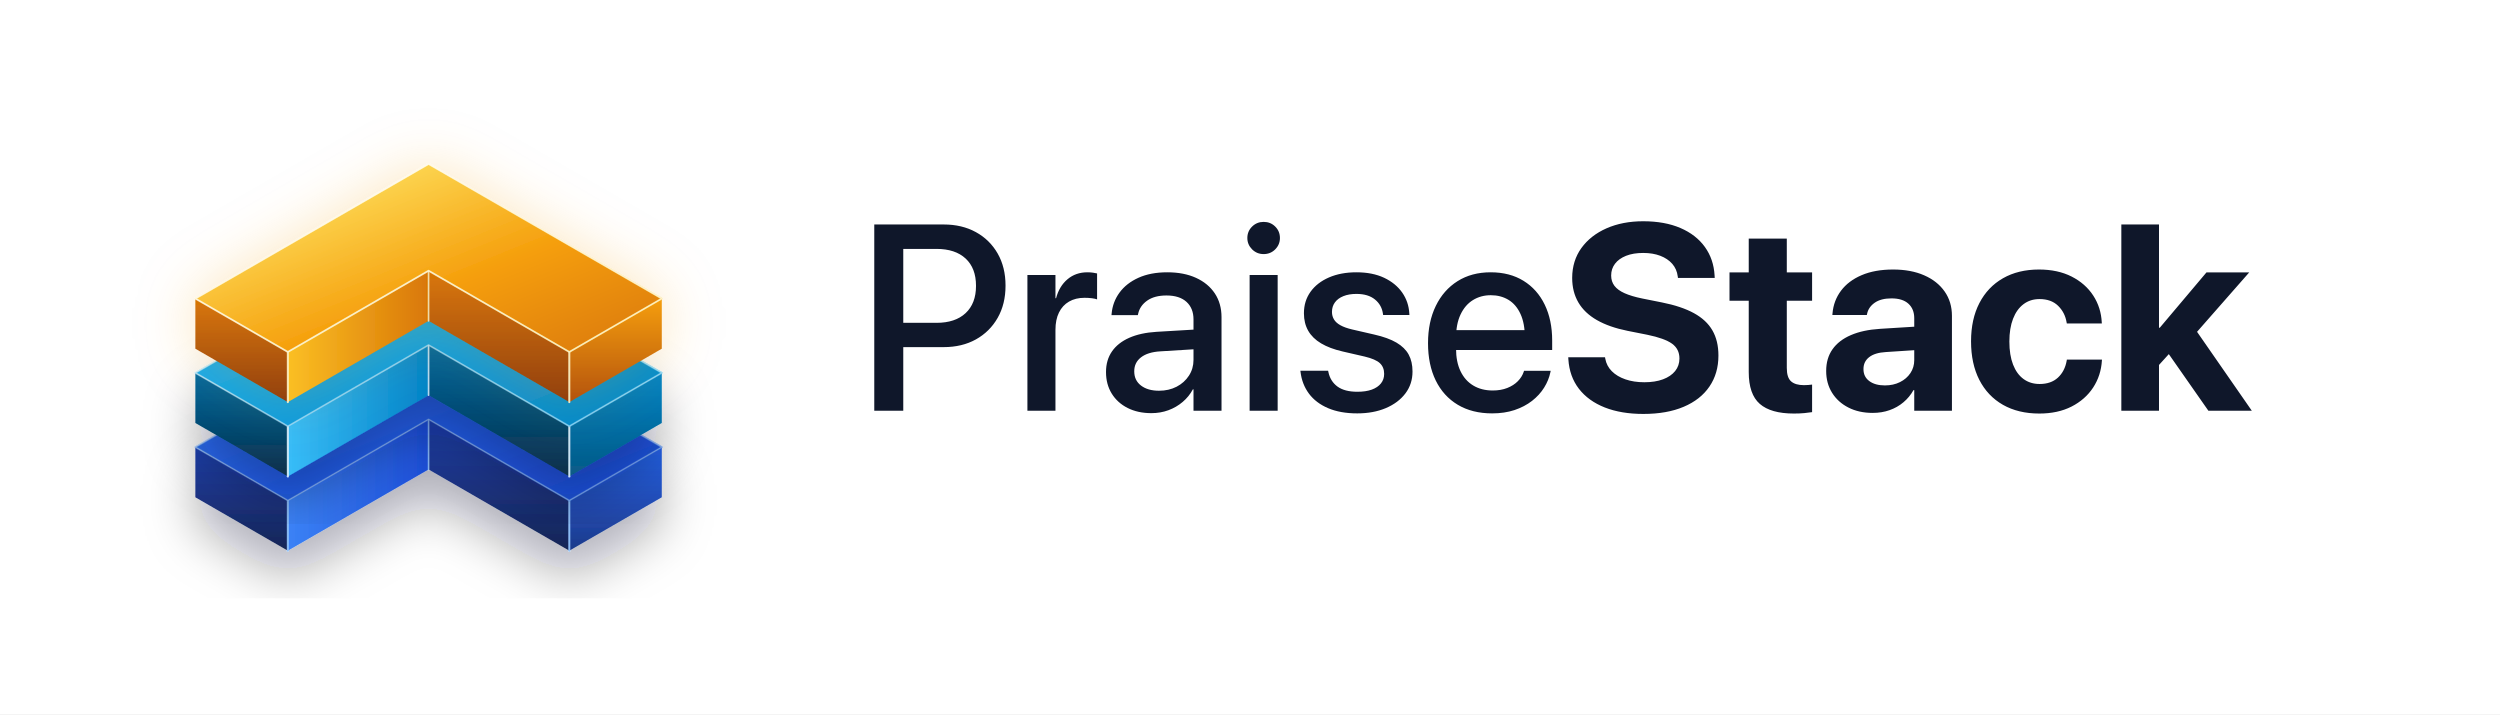
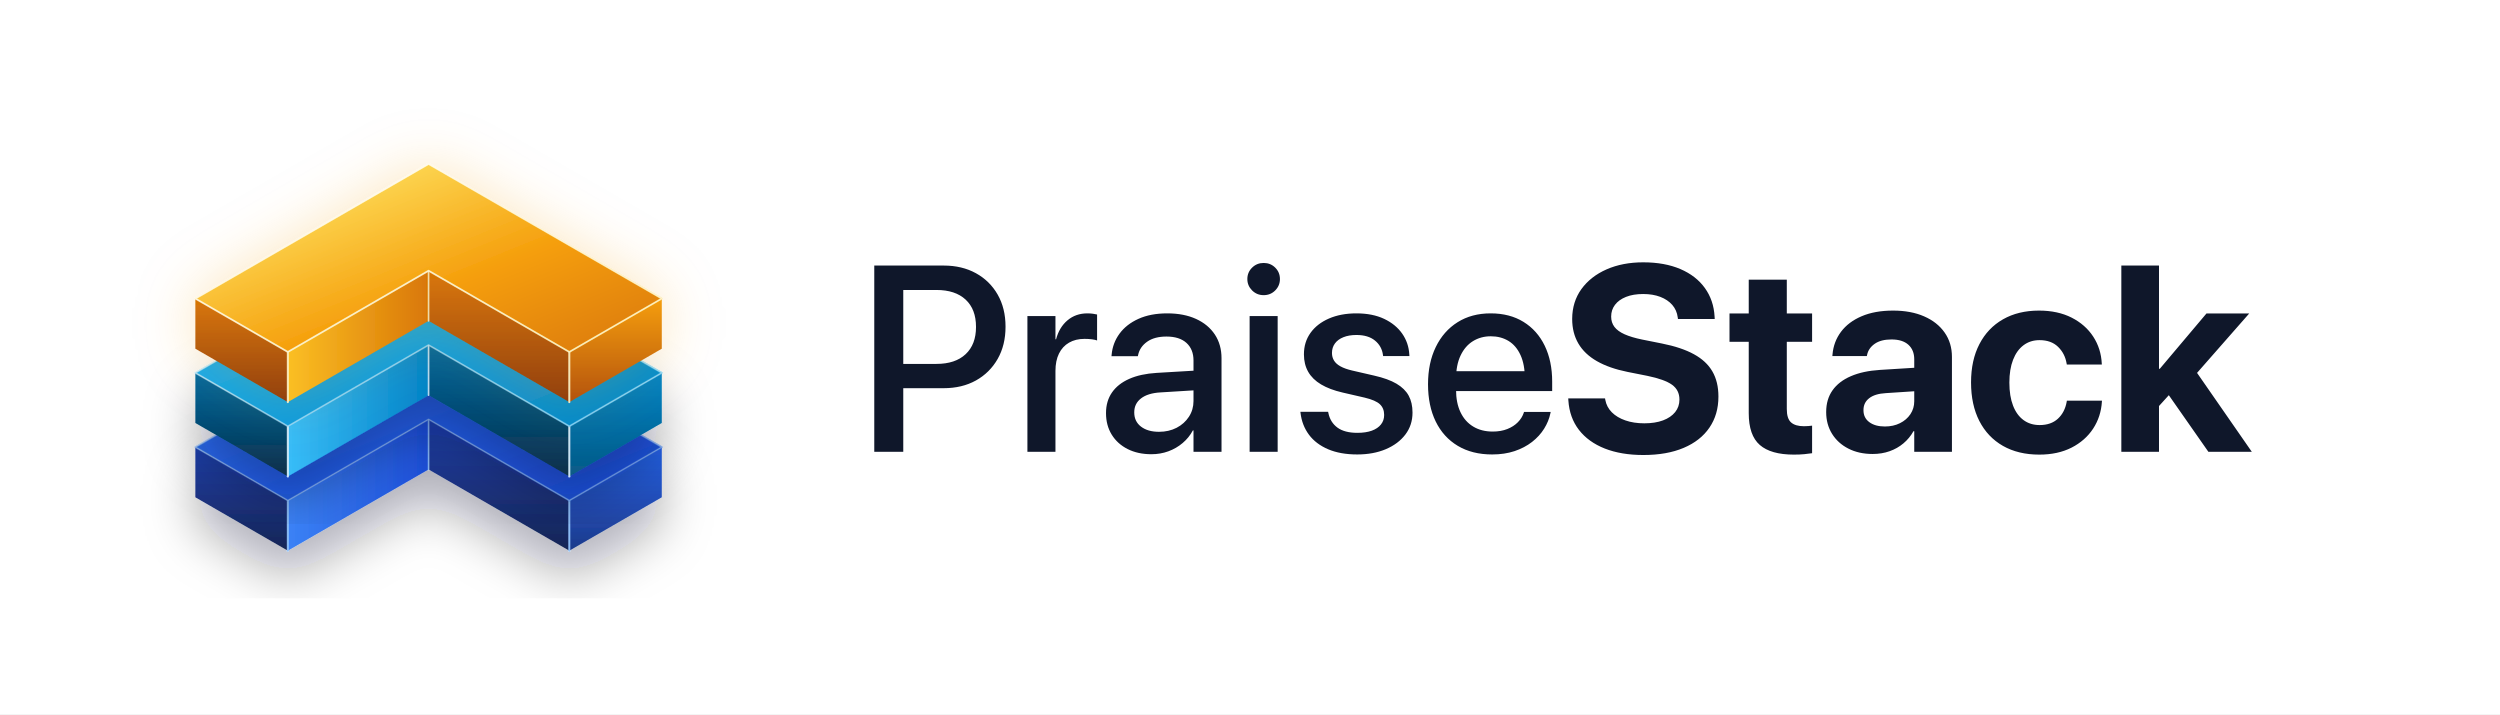
<svg xmlns="http://www.w3.org/2000/svg" viewBox="0 0 1400 400" width="1400" height="400">
  <defs>
    <filter id="softShadow" x="-20%" y="-20%" width="140%" height="140%">
      <feDropShadow dx="0" dy="16" stdDeviation="14" flood-color="#020617" flood-opacity="0.30" />
    </filter>
    <filter id="amberAura" x="-30%" y="-30%" width="160%" height="160%">
      <feDropShadow dx="0" dy="0" stdDeviation="16" flood-color="#F59E0B" flood-opacity="0.25" />
    </filter>
    <linearGradient id="blueTop" x1="0%" y1="0%" x2="100%" y2="100%">
      <stop offset="0%" stop-color="#3B82F6" />
      <stop offset="50%" stop-color="#2563EB" />
      <stop offset="100%" stop-color="#1D4ED8" />
    </linearGradient>
    <linearGradient id="blueLeft" x1="0%" y1="0%" x2="0%" y2="100%">
      <stop offset="0%" stop-color="#1E40AF" />
      <stop offset="100%" stop-color="#172554" />
    </linearGradient>
    <linearGradient id="blueRight" x1="0%" y1="0%" x2="0%" y2="100%">
      <stop offset="0%" stop-color="#2563EB" />
      <stop offset="100%" stop-color="#1E3A8A" />
    </linearGradient>
    <linearGradient id="blueInner" x1="0%" y1="0%" x2="100%" y2="0%">
      <stop offset="0%" stop-color="#3B82F6" />
      <stop offset="100%" stop-color="#1D4ED8" />
    </linearGradient>
    <linearGradient id="blueRim" x1="0%" y1="0%" x2="100%" y2="100%">
      <stop offset="0%" stop-color="#93C5FD" stop-opacity="0.85" />
      <stop offset="50%" stop-color="#60A5FA" stop-opacity="0.45" />
      <stop offset="100%" stop-color="#3B82F6" stop-opacity="0.75" />
    </linearGradient>
    <linearGradient id="cyanTop" x1="0%" y1="0%" x2="100%" y2="100%">
      <stop offset="0%" stop-color="#38BDF8" />
      <stop offset="45%" stop-color="#0EA5E9" />
      <stop offset="100%" stop-color="#0284C7" />
    </linearGradient>
    <linearGradient id="cyanLeft" x1="0%" y1="0%" x2="0%" y2="100%">
      <stop offset="0%" stop-color="#0369A1" />
      <stop offset="100%" stop-color="#082F49" />
    </linearGradient>
    <linearGradient id="cyanRight" x1="0%" y1="0%" x2="0%" y2="100%">
      <stop offset="0%" stop-color="#0284C7" />
      <stop offset="100%" stop-color="#075985" />
    </linearGradient>
    <linearGradient id="cyanInner" x1="0%" y1="0%" x2="100%" y2="0%">
      <stop offset="0%" stop-color="#38BDF8" />
      <stop offset="100%" stop-color="#0284C7" />
    </linearGradient>
    <linearGradient id="cyanRim" x1="0%" y1="0%" x2="100%" y2="100%">
      <stop offset="0%" stop-color="#E0F2FE" stop-opacity="0.9" />
      <stop offset="50%" stop-color="#7DD3FC" stop-opacity="0.55" />
      <stop offset="100%" stop-color="#38BDF8" stop-opacity="0.8" />
    </linearGradient>
    <linearGradient id="amberTop" x1="0%" y1="0%" x2="100%" y2="100%">
      <stop offset="0%" stop-color="#FEF3C7" />
      <stop offset="25%" stop-color="#FCD34D" />
      <stop offset="60%" stop-color="#F59E0B" />
      <stop offset="100%" stop-color="#D97706" />
    </linearGradient>
    <linearGradient id="amberLeft" x1="0%" y1="0%" x2="0%" y2="100%">
      <stop offset="0%" stop-color="#D97706" />
      <stop offset="100%" stop-color="#92400E" />
    </linearGradient>
    <linearGradient id="amberRight" x1="0%" y1="0%" x2="0%" y2="100%">
      <stop offset="0%" stop-color="#F59E0B" />
      <stop offset="100%" stop-color="#B45309" />
    </linearGradient>
    <linearGradient id="amberInner" x1="0%" y1="0%" x2="100%" y2="0%">
      <stop offset="0%" stop-color="#FBBF24" />
      <stop offset="100%" stop-color="#D97706" />
    </linearGradient>
    <linearGradient id="amberRim" x1="0%" y1="0%" x2="100%" y2="100%">
      <stop offset="0%" stop-color="#FFFFFF" stop-opacity="0.95" />
      <stop offset="40%" stop-color="#FEF3C7" stop-opacity="0.8" />
      <stop offset="100%" stop-color="#FDE68A" stop-opacity="0.85" />
    </linearGradient>
  </defs>
  <rect width="1400" height="400" fill="#FFFFFF" />
  <g filter="url(#softShadow)" stroke-linejoin="round">
    <path d="M 318.81 280.3 L 240.0 234.8 L 240.0 262.88 L 318.81 308.38 Z" fill="url(#blueLeft)" />
    <path d="M 240.0 234.8 L 161.19 280.3 L 161.19 308.38 L 240.0 262.88 Z" fill="url(#blueInner)" />
    <path d="M 109.4 250.4 L 161.19 280.3 L 161.19 308.38 L 109.4 278.48 Z" fill="url(#blueLeft)" />
    <path d="M 370.6 250.4 L 318.81 280.3 L 318.81 308.38 L 370.6 278.48 Z" fill="url(#blueRight)" />
    <line x1="161.19" y1="280.3" x2="161.19" y2="308.38" stroke="#93C5FD" stroke-width="1.144" stroke-linecap="round" opacity="0.90" />
    <line x1="318.81" y1="280.3" x2="318.81" y2="308.38" stroke="#93C5FD" stroke-width="1.144" stroke-linecap="round" opacity="0.90" />
    <line x1="240.0" y1="234.8" x2="240.0" y2="262.88" stroke="#93C5FD" stroke-width="0.936" stroke-linecap="round" opacity="0.80" />
    <path d="M 240.0 175.0 L 370.6 250.4 L 318.81 280.3 L 240.0 234.8 L 161.19 280.3 L 109.4 250.4 Z" fill="url(#blueTop)" stroke="url(#blueRim)" stroke-width="1.04" />
    <path d="M 240.0 175.0 L 370.6 250.4 L 318.81 280.3 L 240.0 234.8 L 161.19 280.3 L 109.4 250.4 Z" fill="none" stroke="#FFFFFF" stroke-width="0.624" opacity="0.3" />
  </g>
  <g filter="url(#softShadow)" stroke-linejoin="round">
    <path d="M 318.81 238.7 L 240.0 193.2 L 240.0 221.28 L 318.81 266.78 Z" fill="url(#cyanLeft)" />
    <path d="M 240.0 193.2 L 161.19 238.7 L 161.19 266.78 L 240.0 221.28 Z" fill="url(#cyanInner)" />
    <path d="M 109.4 208.8 L 161.19 238.7 L 161.19 266.78 L 109.4 236.88 Z" fill="url(#cyanLeft)" />
    <path d="M 370.6 208.8 L 318.81 238.7 L 318.81 266.78 L 370.6 236.88 Z" fill="url(#cyanRight)" />
    <line x1="161.19" y1="238.7" x2="161.19" y2="266.78" stroke="#E0F2FE" stroke-width="1.144" stroke-linecap="round" opacity="0.90" />
    <line x1="318.81" y1="238.7" x2="318.81" y2="266.78" stroke="#E0F2FE" stroke-width="1.144" stroke-linecap="round" opacity="0.90" />
    <line x1="240.0" y1="193.2" x2="240.0" y2="221.28" stroke="#E0F2FE" stroke-width="0.936" stroke-linecap="round" opacity="0.80" />
    <path d="M 240.0 133.4 L 370.6 208.8 L 318.81 238.7 L 240.0 193.2 L 161.19 238.7 L 109.4 208.8 Z" fill="url(#cyanTop)" stroke="url(#cyanRim)" stroke-width="1.04" />
    <path d="M 240.0 133.4 L 370.6 208.8 L 318.81 238.7 L 240.0 193.2 L 161.19 238.7 L 109.4 208.8 Z" fill="none" stroke="#FFFFFF" stroke-width="0.624" opacity="0.38" />
  </g>
  <g filter="url(#amberAura)" stroke-linejoin="round">
    <path d="M 318.81 197.1 L 240.0 151.6 L 240.0 179.68 L 318.81 225.18 Z" fill="url(#amberLeft)" />
    <path d="M 240.0 151.6 L 161.19 197.1 L 161.19 225.18 L 240.0 179.68 Z" fill="url(#amberInner)" />
    <path d="M 109.4 167.2 L 161.19 197.1 L 161.19 225.18 L 109.4 195.28 Z" fill="url(#amberLeft)" />
    <path d="M 370.6 167.2 L 318.81 197.1 L 318.81 225.18 L 370.6 195.28 Z" fill="url(#amberRight)" />
    <line x1="161.19" y1="197.1" x2="161.19" y2="225.18" stroke="#FEF3C7" stroke-width="1.144" stroke-linecap="round" opacity="0.90" />
    <line x1="318.81" y1="197.1" x2="318.81" y2="225.18" stroke="#FEF3C7" stroke-width="1.144" stroke-linecap="round" opacity="0.90" />
    <line x1="240.0" y1="151.6" x2="240.0" y2="179.68" stroke="#FEF3C7" stroke-width="0.936" stroke-linecap="round" opacity="0.80" />
    <path d="M 240.0 91.8 L 370.6 167.2 L 318.81 197.1 L 240.0 151.6 L 161.19 197.1 L 109.4 167.2 Z" fill="url(#amberTop)" stroke="url(#amberRim)" stroke-width="1.04" />
    <path d="M 240.0 91.8 L 370.6 167.2 L 318.81 197.1 L 240.0 151.6 L 161.19 197.1 L 109.4 167.2 Z" fill="none" stroke="#FFFFFF" stroke-width="0.624" opacity="0.5" />
  </g>
-   <g transform="translate(480.0, 230.0) scale(1.480132)" fill="#0F172A">
+   <g transform="translate(480.0, 253.0) scale(1.480132)" fill="#0F172A">
    <path d="M 11.97 -24.06 L 11.97 -33.25 L 30.01 -33.25 Q 37.13 -33.25 41.05 -36.93 Q 44.97 -40.61 44.97 -47.19 L 44.97 -47.29 Q 44.97 -53.92 41.05 -57.57 Q 37.13 -61.22 30.01 -61.22 L 11.97 -61.22 L 11.97 -70.46 L 32.75 -70.46 Q 39.68 -70.46 44.94 -67.56 Q 50.19 -64.67 53.17 -59.47 Q 56.14 -54.26 56.14 -47.37 L 56.14 -47.27 Q 56.14 -40.37 53.17 -35.14 Q 50.19 -29.91 44.94 -26.98 Q 39.68 -24.06 32.75 -24.06 Z M 6.48 0.0 L 6.48 -70.46 L 17.45 -70.46 L 17.45 0.0 Z M 64.42 0.0 L 64.42 -51.35 L 75.03 -51.35 L 75.03 -42.56 L 75.26 -42.56 Q 76.48 -47.12 79.59 -49.74 Q 82.71 -52.37 87.1 -52.37 Q 88.25 -52.37 89.21 -52.23 Q 90.17 -52.1 90.78 -51.94 L 90.78 -42.12 Q 90.15 -42.37 88.86 -42.55 Q 87.57 -42.72 86.01 -42.72 Q 82.64 -42.72 80.17 -41.29 Q 77.69 -39.86 76.36 -37.15 Q 75.03 -34.44 75.03 -30.6 L 75.03 0.0 Z M 111.32 0.92 Q 106.22 0.92 102.35 -1.03 Q 98.48 -2.98 96.32 -6.48 Q 94.16 -9.99 94.16 -14.59 L 94.16 -14.68 Q 94.16 -19.18 96.42 -22.44 Q 98.67 -25.69 102.95 -27.59 Q 107.23 -29.48 113.3 -29.85 L 132.68 -31.0 L 132.68 -23.57 L 114.7 -22.46 Q 109.97 -22.18 107.41 -20.2 Q 104.84 -18.22 104.84 -14.95 L 104.84 -14.86 Q 104.84 -11.48 107.4 -9.52 Q 109.96 -7.56 114.21 -7.56 Q 117.92 -7.56 120.87 -9.08 Q 123.81 -10.61 125.53 -13.26 Q 127.26 -15.91 127.26 -19.22 L 127.26 -34.54 Q 127.26 -38.76 124.61 -41.18 Q 121.95 -43.6 117.04 -43.6 Q 112.49 -43.6 109.73 -41.65 Q 106.96 -39.7 106.3 -36.61 L 106.2 -36.16 L 96.23 -36.16 L 96.28 -36.71 Q 96.68 -41.16 99.27 -44.69 Q 101.86 -48.23 106.44 -50.3 Q 111.02 -52.37 117.33 -52.37 Q 123.61 -52.37 128.21 -50.27 Q 132.81 -48.17 135.34 -44.36 Q 137.86 -40.54 137.86 -35.39 L 137.86 0.0 L 127.26 0.0 L 127.26 -8.08 L 127.02 -8.08 Q 125.55 -5.34 123.16 -3.32 Q 120.77 -1.29 117.75 -0.18 Q 114.74 0.92 111.32 0.92 Z M 148.49 0.0 L 148.49 -51.35 L 159.1 -51.35 L 159.1 0.0 Z M 153.8 -59.26 Q 151.23 -59.26 149.43 -61.05 Q 147.63 -62.85 147.63 -65.35 Q 147.63 -67.9 149.43 -69.67 Q 151.23 -71.44 153.8 -71.44 Q 156.4 -71.44 158.18 -69.67 Q 159.96 -67.9 159.96 -65.35 Q 159.96 -62.85 158.18 -61.05 Q 156.4 -59.26 153.8 -59.26 Z M 189.23 1.01 Q 182.81 1.01 178.19 -0.96 Q 173.58 -2.93 170.94 -6.46 Q 168.31 -10.0 167.75 -14.69 L 167.7 -15.13 L 178.19 -15.13 L 178.29 -14.66 Q 179.03 -11.12 181.73 -9.14 Q 184.43 -7.17 189.27 -7.17 Q 192.46 -7.17 194.71 -7.98 Q 196.96 -8.8 198.17 -10.32 Q 199.39 -11.83 199.39 -13.91 L 199.39 -13.95 Q 199.39 -16.46 197.78 -17.98 Q 196.17 -19.5 192.02 -20.49 L 183.65 -22.42 Q 178.76 -23.55 175.52 -25.49 Q 172.28 -27.42 170.66 -30.25 Q 169.04 -33.09 169.04 -36.84 L 169.04 -36.89 Q 169.04 -41.51 171.53 -44.99 Q 174.02 -48.47 178.51 -50.42 Q 183.0 -52.37 188.9 -52.37 Q 194.97 -52.37 199.37 -50.3 Q 203.76 -48.22 206.22 -44.7 Q 208.67 -41.18 208.91 -36.8 L 208.95 -36.22 L 199.0 -36.22 L 198.95 -36.58 Q 198.51 -39.96 195.93 -42.07 Q 193.35 -44.19 188.9 -44.19 Q 186.05 -44.19 183.97 -43.35 Q 181.88 -42.51 180.77 -40.99 Q 179.65 -39.46 179.65 -37.41 L 179.65 -37.36 Q 179.65 -35.8 180.41 -34.53 Q 181.16 -33.27 182.85 -32.33 Q 184.54 -31.39 187.26 -30.75 L 195.63 -28.82 Q 200.88 -27.63 204.06 -25.76 Q 207.23 -23.89 208.68 -21.22 Q 210.12 -18.56 210.12 -14.85 L 210.12 -14.8 Q 210.12 -10.11 207.43 -6.54 Q 204.73 -2.98 200.01 -0.98 Q 195.29 1.01 189.23 1.01 Z M 240.25 1.01 Q 232.7 1.01 227.26 -2.24 Q 221.82 -5.49 218.9 -11.45 Q 215.99 -17.42 215.99 -25.52 L 215.99 -25.57 Q 215.99 -33.6 218.92 -39.63 Q 221.85 -45.67 227.17 -49.02 Q 232.49 -52.37 239.69 -52.37 Q 246.89 -52.37 252.11 -49.15 Q 257.33 -45.93 260.15 -40.11 Q 262.96 -34.29 262.96 -26.57 L 262.96 -22.98 L 221.25 -22.98 L 221.25 -30.48 L 257.83 -30.48 L 252.63 -23.5 L 252.63 -27.59 Q 252.63 -33.01 250.98 -36.59 Q 249.34 -40.17 246.44 -41.94 Q 243.53 -43.7 239.75 -43.7 Q 235.97 -43.7 232.99 -41.86 Q 230.0 -40.01 228.3 -36.41 Q 226.59 -32.81 226.59 -27.59 L 226.59 -23.49 Q 226.59 -18.5 228.28 -14.96 Q 229.97 -11.42 233.09 -9.54 Q 236.21 -7.65 240.48 -7.65 Q 243.59 -7.65 245.99 -8.61 Q 248.38 -9.56 249.96 -11.16 Q 251.54 -12.76 252.19 -14.7 L 252.31 -15.09 L 262.4 -15.09 L 262.29 -14.57 Q 261.67 -11.54 259.92 -8.74 Q 258.17 -5.93 255.34 -3.72 Q 252.51 -1.52 248.72 -0.25 Q 244.93 1.01 240.25 1.01 Z" />
    <path transform="translate(265.87, 0)" d="M 31.59 1.22 Q 23.22 1.22 16.99 -1.23 Q 10.77 -3.69 7.2 -8.31 Q 3.64 -12.94 3.22 -19.41 L 3.17 -20.21 L 17.09 -20.21 L 17.19 -19.65 Q 17.68 -16.94 19.65 -14.95 Q 21.63 -12.96 24.79 -11.87 Q 27.95 -10.77 31.96 -10.77 Q 36.06 -10.77 39.03 -11.88 Q 41.99 -12.99 43.62 -15.01 Q 45.24 -17.04 45.24 -19.73 L 45.24 -19.78 Q 45.24 -23.34 42.43 -25.37 Q 39.62 -27.39 33.06 -28.74 L 25.61 -30.22 Q 18.68 -31.62 14.01 -34.29 Q 9.35 -36.96 7.01 -40.95 Q 4.66 -44.95 4.66 -50.24 L 4.66 -50.29 Q 4.69 -56.74 8.14 -61.54 Q 11.6 -66.33 17.66 -69.01 Q 23.73 -71.68 31.52 -71.68 Q 39.67 -71.68 45.61 -69.13 Q 51.54 -66.58 54.87 -61.95 Q 58.2 -57.32 58.54 -51.15 L 58.59 -50.24 L 44.68 -50.24 L 44.6 -50.83 Q 44.24 -53.61 42.52 -55.58 Q 40.8 -57.54 37.99 -58.62 Q 35.18 -59.69 31.52 -59.69 Q 27.76 -59.69 25.04 -58.61 Q 22.31 -57.52 20.86 -55.6 Q 19.41 -53.69 19.41 -51.17 L 19.41 -51.12 Q 19.41 -48.9 20.65 -47.25 Q 21.9 -45.61 24.5 -44.45 Q 27.1 -43.29 31.15 -42.46 L 38.6 -40.97 Q 46.0 -39.5 50.72 -36.91 Q 55.44 -34.33 57.71 -30.4 Q 59.99 -26.46 59.99 -20.92 L 59.99 -20.87 Q 59.99 -14.11 56.59 -9.14 Q 53.2 -4.17 46.84 -1.48 Q 40.48 1.22 31.59 1.22 Z M 88.55 1.07 Q 79.83 1.07 75.65 -2.58 Q 71.46 -6.23 71.46 -14.62 L 71.46 -41.6 L 64.18 -41.6 L 64.18 -52.34 L 71.46 -52.34 L 71.46 -65.11 L 85.86 -65.11 L 85.86 -52.34 L 95.43 -52.34 L 95.43 -41.6 L 85.86 -41.6 L 85.86 -16.19 Q 85.86 -12.52 87.49 -11.1 Q 89.11 -9.67 92.36 -9.67 Q 93.31 -9.67 94.04 -9.74 Q 94.78 -9.81 95.43 -9.89 L 95.43 0.54 Q 94.24 0.73 92.5 0.9 Q 90.77 1.07 88.55 1.07 Z M 118.36 0.83 Q 113.13 0.83 109.17 -1.2 Q 105.2 -3.22 102.98 -6.8 Q 100.76 -10.38 100.76 -14.99 L 100.76 -15.06 Q 100.76 -19.85 103.15 -23.24 Q 105.54 -26.64 110.1 -28.6 Q 114.65 -30.57 121.14 -30.98 L 141.55 -32.25 L 141.55 -23.39 L 123.29 -22.19 Q 119.17 -21.95 117.02 -20.26 Q 114.87 -18.58 114.87 -15.8 L 114.87 -15.72 Q 114.87 -12.84 117.08 -11.21 Q 119.29 -9.57 122.97 -9.57 Q 126.17 -9.57 128.67 -10.82 Q 131.18 -12.06 132.63 -14.23 Q 134.08 -16.41 134.08 -19.12 L 134.08 -34.99 Q 134.08 -38.48 131.87 -40.49 Q 129.66 -42.5 125.46 -42.5 Q 121.48 -42.5 119.13 -40.86 Q 116.77 -39.21 116.24 -36.67 L 116.14 -36.21 L 103.1 -36.21 L 103.15 -36.79 Q 103.56 -41.65 106.37 -45.4 Q 109.18 -49.15 114.17 -51.28 Q 119.17 -53.42 126.07 -53.42 Q 132.84 -53.42 137.83 -51.23 Q 142.82 -49.05 145.58 -45.1 Q 148.34 -41.16 148.34 -35.89 L 148.34 0.0 L 134.08 0.0 L 134.08 -7.79 L 133.79 -7.79 Q 132.3 -5.13 129.99 -3.19 Q 127.69 -1.25 124.74 -0.21 Q 121.8 0.83 118.36 0.83 Z M 181.4 1.07 Q 173.44 1.07 167.64 -2.23 Q 161.84 -5.54 158.7 -11.67 Q 155.57 -17.8 155.57 -26.22 L 155.57 -26.27 Q 155.57 -34.64 158.73 -40.73 Q 161.89 -46.83 167.66 -50.12 Q 173.44 -53.42 181.27 -53.42 Q 188.38 -53.42 193.62 -50.76 Q 198.85 -48.1 201.81 -43.55 Q 204.76 -39.01 205.03 -33.35 L 205.05 -33.01 L 191.8 -33.01 L 191.72 -33.45 Q 191.09 -37.18 188.49 -39.71 Q 185.89 -42.24 181.47 -42.24 Q 177.98 -42.24 175.42 -40.31 Q 172.85 -38.38 171.46 -34.79 Q 170.07 -31.2 170.07 -26.2 L 170.07 -26.15 Q 170.07 -21.04 171.46 -17.46 Q 172.85 -13.87 175.43 -11.99 Q 178.0 -10.11 181.52 -10.11 Q 185.82 -10.11 188.43 -12.51 Q 191.04 -14.92 191.75 -18.9 L 191.82 -19.34 L 205.1 -19.34 L 205.08 -19.02 Q 204.74 -13.31 201.76 -8.76 Q 198.78 -4.22 193.59 -1.57 Q 188.4 1.07 181.4 1.07 Z M 212.43 0.0 L 212.43 -70.46 L 226.68 -70.46 L 226.68 0.0 Z M 245.36 0.0 L 229.2 -23.12 L 238.21 -33.98 L 261.79 0.0 Z M 224.95 -15.41 L 224.95 -31.4 L 226.98 -31.4 L 244.65 -52.34 L 260.82 -52.34 L 236.67 -24.83 L 233.5 -24.83 Z" />
  </g>
</svg>
